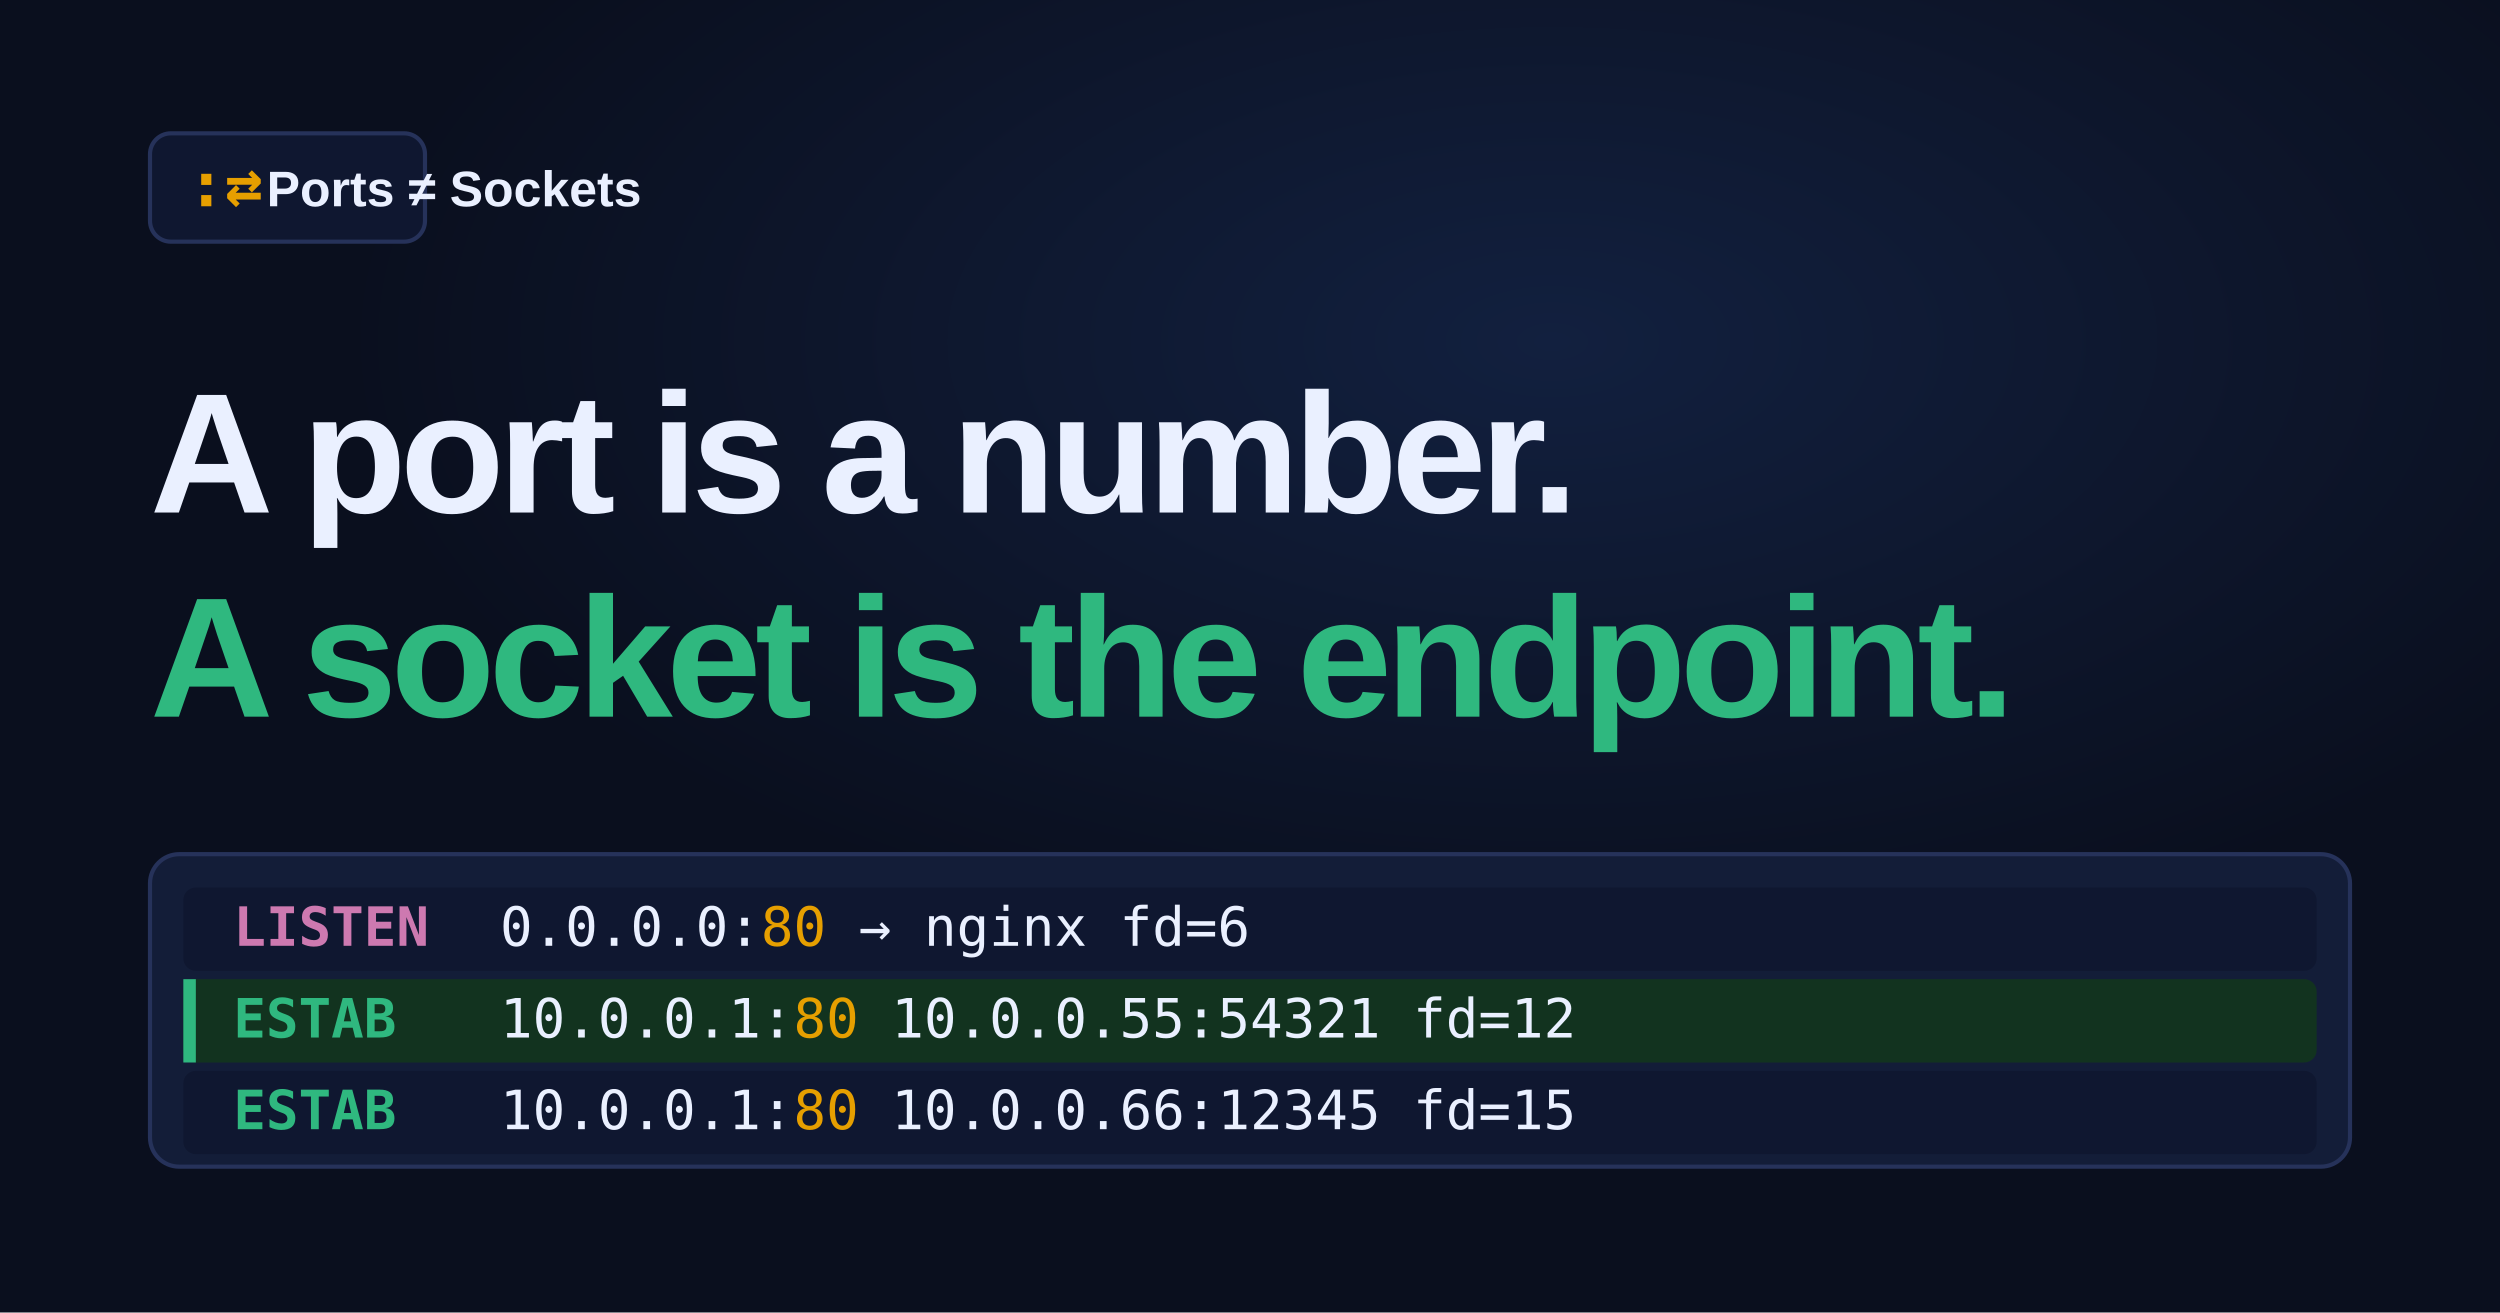
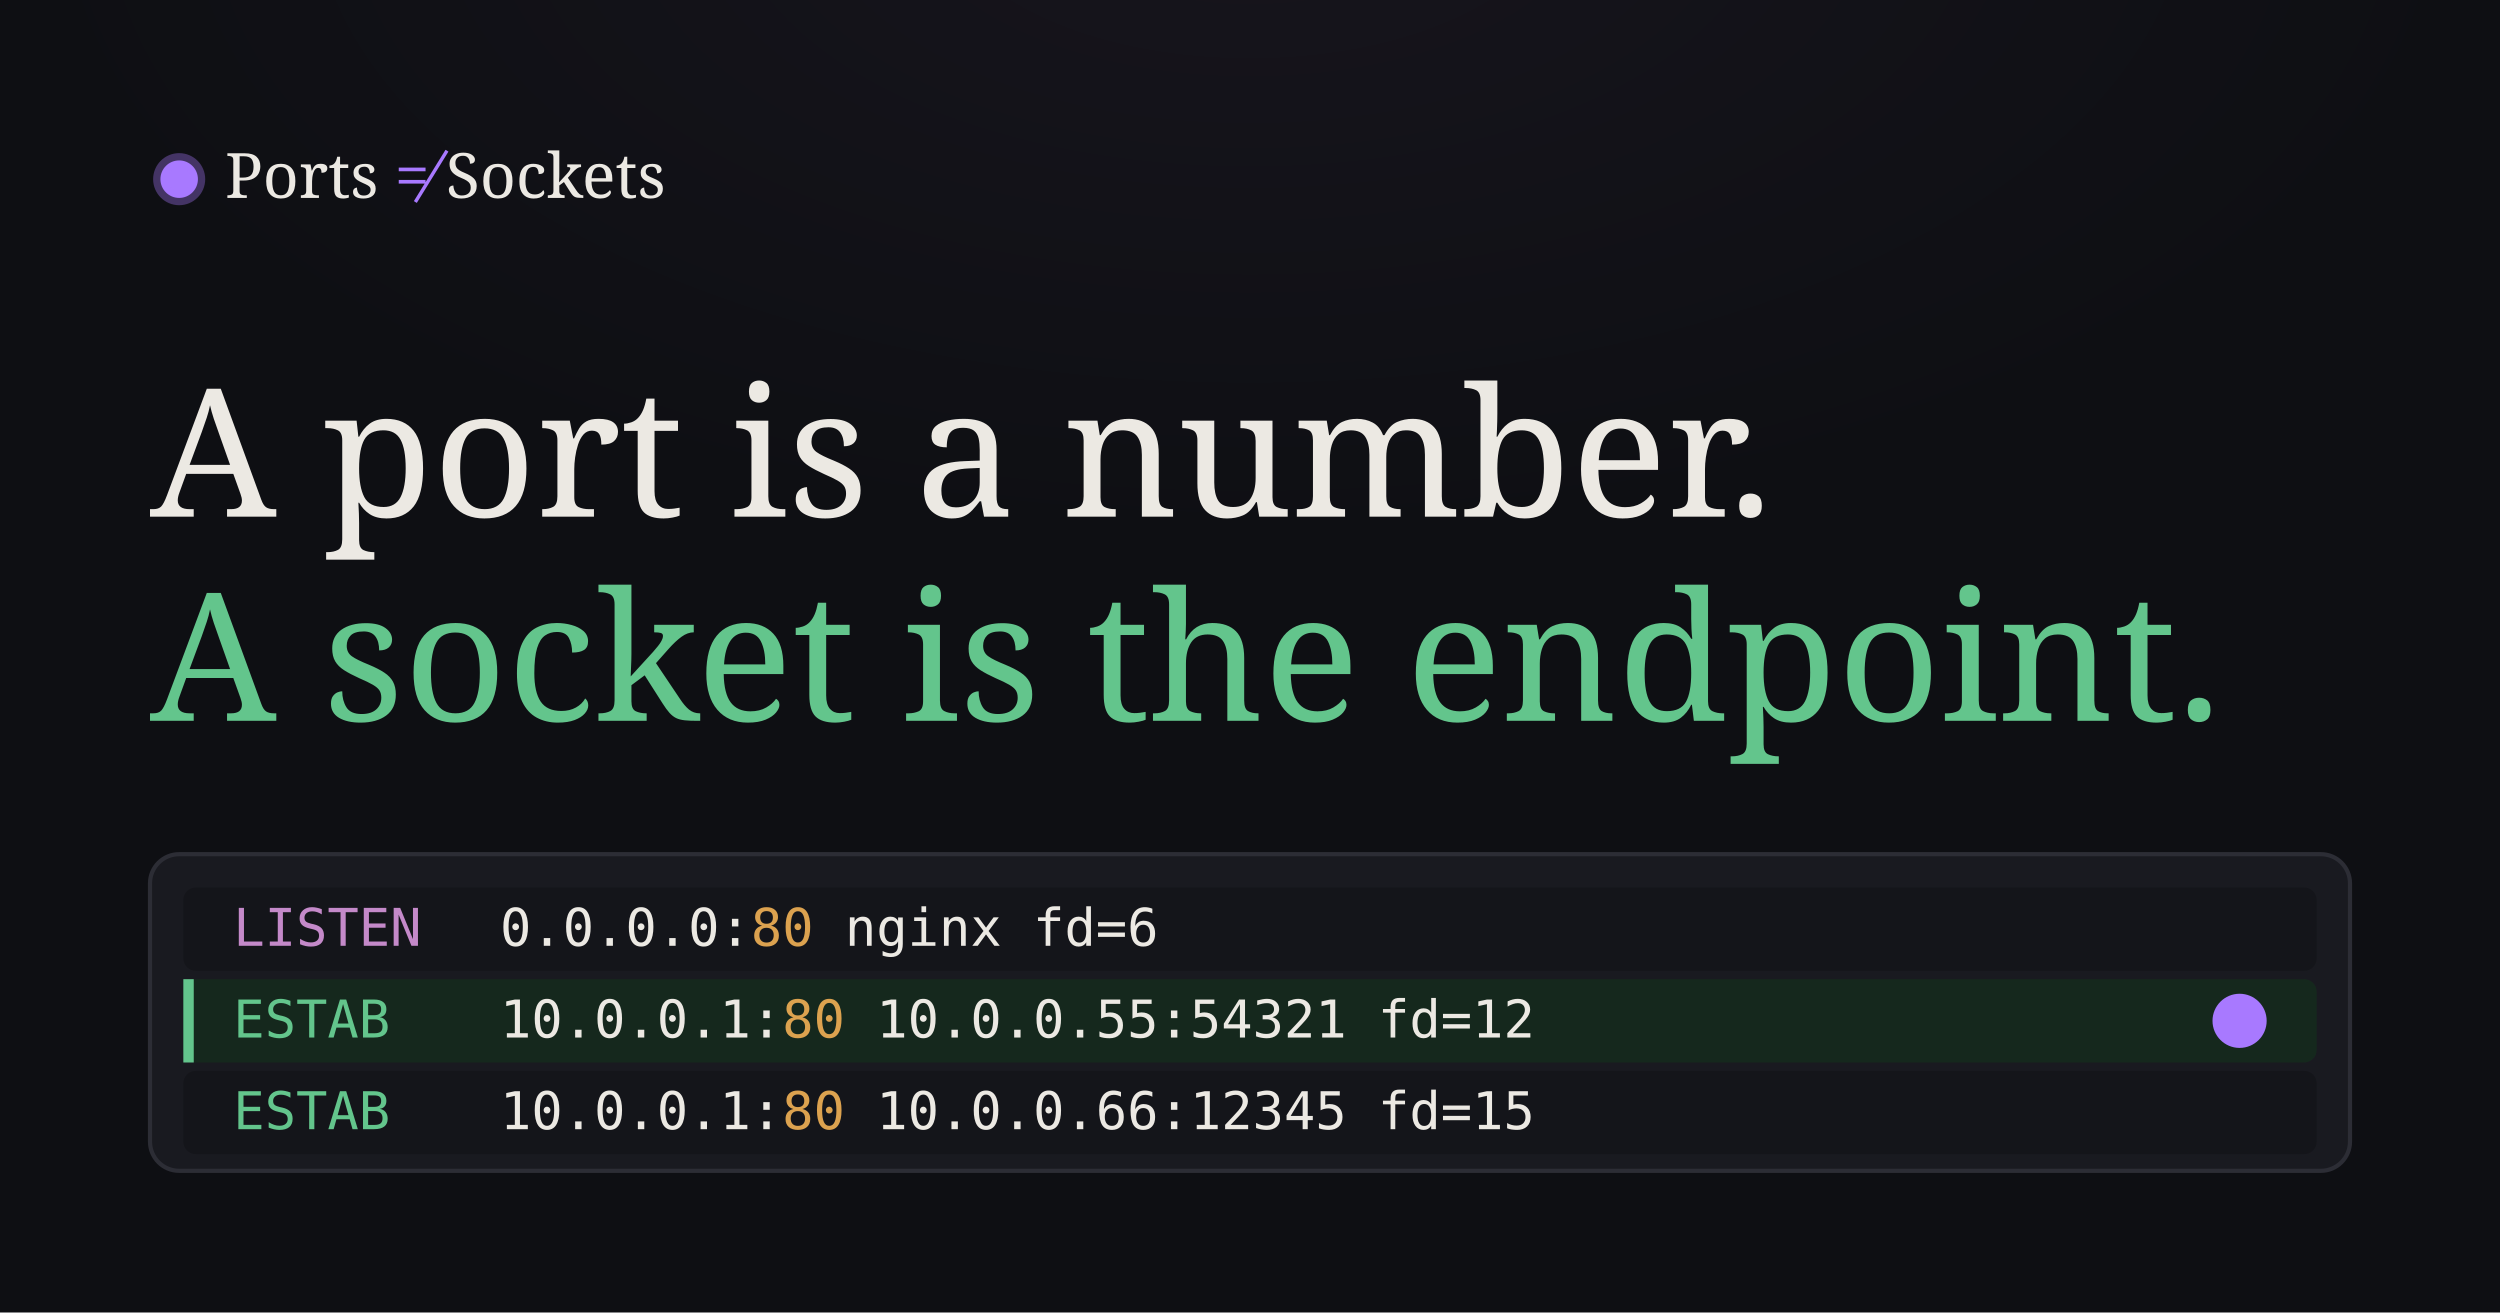
<svg xmlns="http://www.w3.org/2000/svg" width="1200" height="630" viewBox="0 0 1200 630" role="img" aria-labelledby="title desc">
  <defs>
-     <radialGradient id="bg" cx="62%" cy="26%" r="80%">
-       <stop offset="0%" stop-color="#12203f" />
-       <stop offset="60%" stop-color="#0a0f1e" />
+     <radialGradient id="bg" cx="50%" cy="-8%" r="90%">
+       <stop offset="0%" stop-color="#17151d" />
+       <stop offset="55%" stop-color="#0e0f13" />
    </radialGradient>
+     <style>
+       .serif { font-family: "IBM Plex Serif", Georgia, serif; }
+       .mono  { font-family: "IBM Plex Mono", monospace; }
+     </style>
  </defs>
  <rect width="1200" height="630" fill="url(#bg)" />
-   <rect x="72" y="64" width="132" height="52" rx="10" fill="#0f1730" stroke="#26325a" stroke-width="2" />
-   <text x="90" y="99" fill="#e69f00" font-family="monospace" font-size="30" font-weight="800">:⇄</text>
-   <text x="128" y="99" fill="#eaf0ff" font-family="Arial, sans-serif" font-size="24" font-weight="700">Ports ≠ Sockets</text>
-   <text x="72" y="246" fill="#eaf0ff" font-family="Arial, sans-serif" font-size="82" font-weight="800" letter-spacing="-3">A port is a number.</text>
-   <text x="72" y="344" fill="#2fb87f" font-family="Arial, sans-serif" font-size="82" font-weight="800" letter-spacing="-3">A socket is the endpoint.</text>
-   <g font-family="monospace" font-size="26">
-     <rect x="72" y="410" width="1056" height="150" rx="14" fill="#131d38" stroke="#26325a" stroke-width="2" />
-     <rect x="88" y="426" width="1024" height="40" rx="6" fill="#0f1730" />
-     <rect x="88" y="470" width="1024" height="40" rx="6" fill="#12331f" />
-     <rect x="88" y="514" width="1024" height="40" rx="6" fill="#0f1730" />
-     <rect x="88" y="470" width="6" height="40" fill="#2fb87f" />
-     <text x="112" y="454" fill="#cd79b0" font-weight="700">LISTEN</text>
-     <text x="240" y="454" fill="#eaf0ff">0.0.0.0:<tspan fill="#e69f00">80</tspan>  →  nginx  fd=6</text>
-     <text x="112" y="498" fill="#2fb87f" font-weight="700">ESTAB</text>
-     <text x="240" y="498" fill="#eaf0ff">10.0.0.1:<tspan fill="#e69f00">80</tspan>  10.0.0.55:54321  fd=12</text>
-     <text x="112" y="542" fill="#2fb87f" font-weight="700">ESTAB</text>
-     <text x="240" y="542" fill="#eaf0ff">10.0.0.1:<tspan fill="#e69f00">80</tspan>  10.0.0.66:12345  fd=15</text>
+   <circle cx="86" cy="86" r="9" fill="#a879ff" />
+   <circle cx="86" cy="86" r="9" fill="none" stroke="#a879ff" stroke-opacity="0.35" stroke-width="7" />
+   <text x="108" y="95" class="serif" fill="#ece9e3" font-size="30">Ports <tspan fill="#a879ff" font-style="italic">≠</tspan> Sockets</text>
+   <text x="72" y="248" class="serif" fill="#ece9e3" font-size="86" font-weight="400">A port is a number.</text>
+   <text x="72" y="346" class="serif" fill="#63c58c" font-size="86" font-weight="400">A socket is the endpoint.</text>
+   <g class="mono" font-size="25">
+     <rect x="72" y="410" width="1056" height="152" rx="14" fill="#191a20" stroke="#2c2d35" stroke-width="2" />
+     <rect x="88" y="426" width="1024" height="40" rx="6" fill="#14151a" />
+     <rect x="88" y="470" width="1024" height="40" rx="6" fill="#15281d" />
+     <rect x="88" y="514" width="1024" height="40" rx="6" fill="#14151a" />
+     <rect x="88" y="470" width="5" height="40" fill="#63c58c" />
+     <circle cx="1075" cy="490" r="13" fill="#a879ff" />
+     <text x="112" y="454" fill="#c489c9">LISTEN</text>
+     <text x="240" y="454" fill="#ece9e3">0.0.0.0:<tspan fill="#dca24f">80</tspan>   nginx  fd=6</text>
+     <text x="112" y="498" fill="#63c58c">ESTAB</text>
+     <text x="240" y="498" fill="#ece9e3">10.0.0.1:<tspan fill="#dca24f">80</tspan>  10.0.0.55:54321  fd=12</text>
+     <text x="112" y="542" fill="#63c58c">ESTAB</text>
+     <text x="240" y="542" fill="#ece9e3">10.0.0.1:<tspan fill="#dca24f">80</tspan>  10.0.0.66:12345  fd=15</text>
  </g>
</svg>
